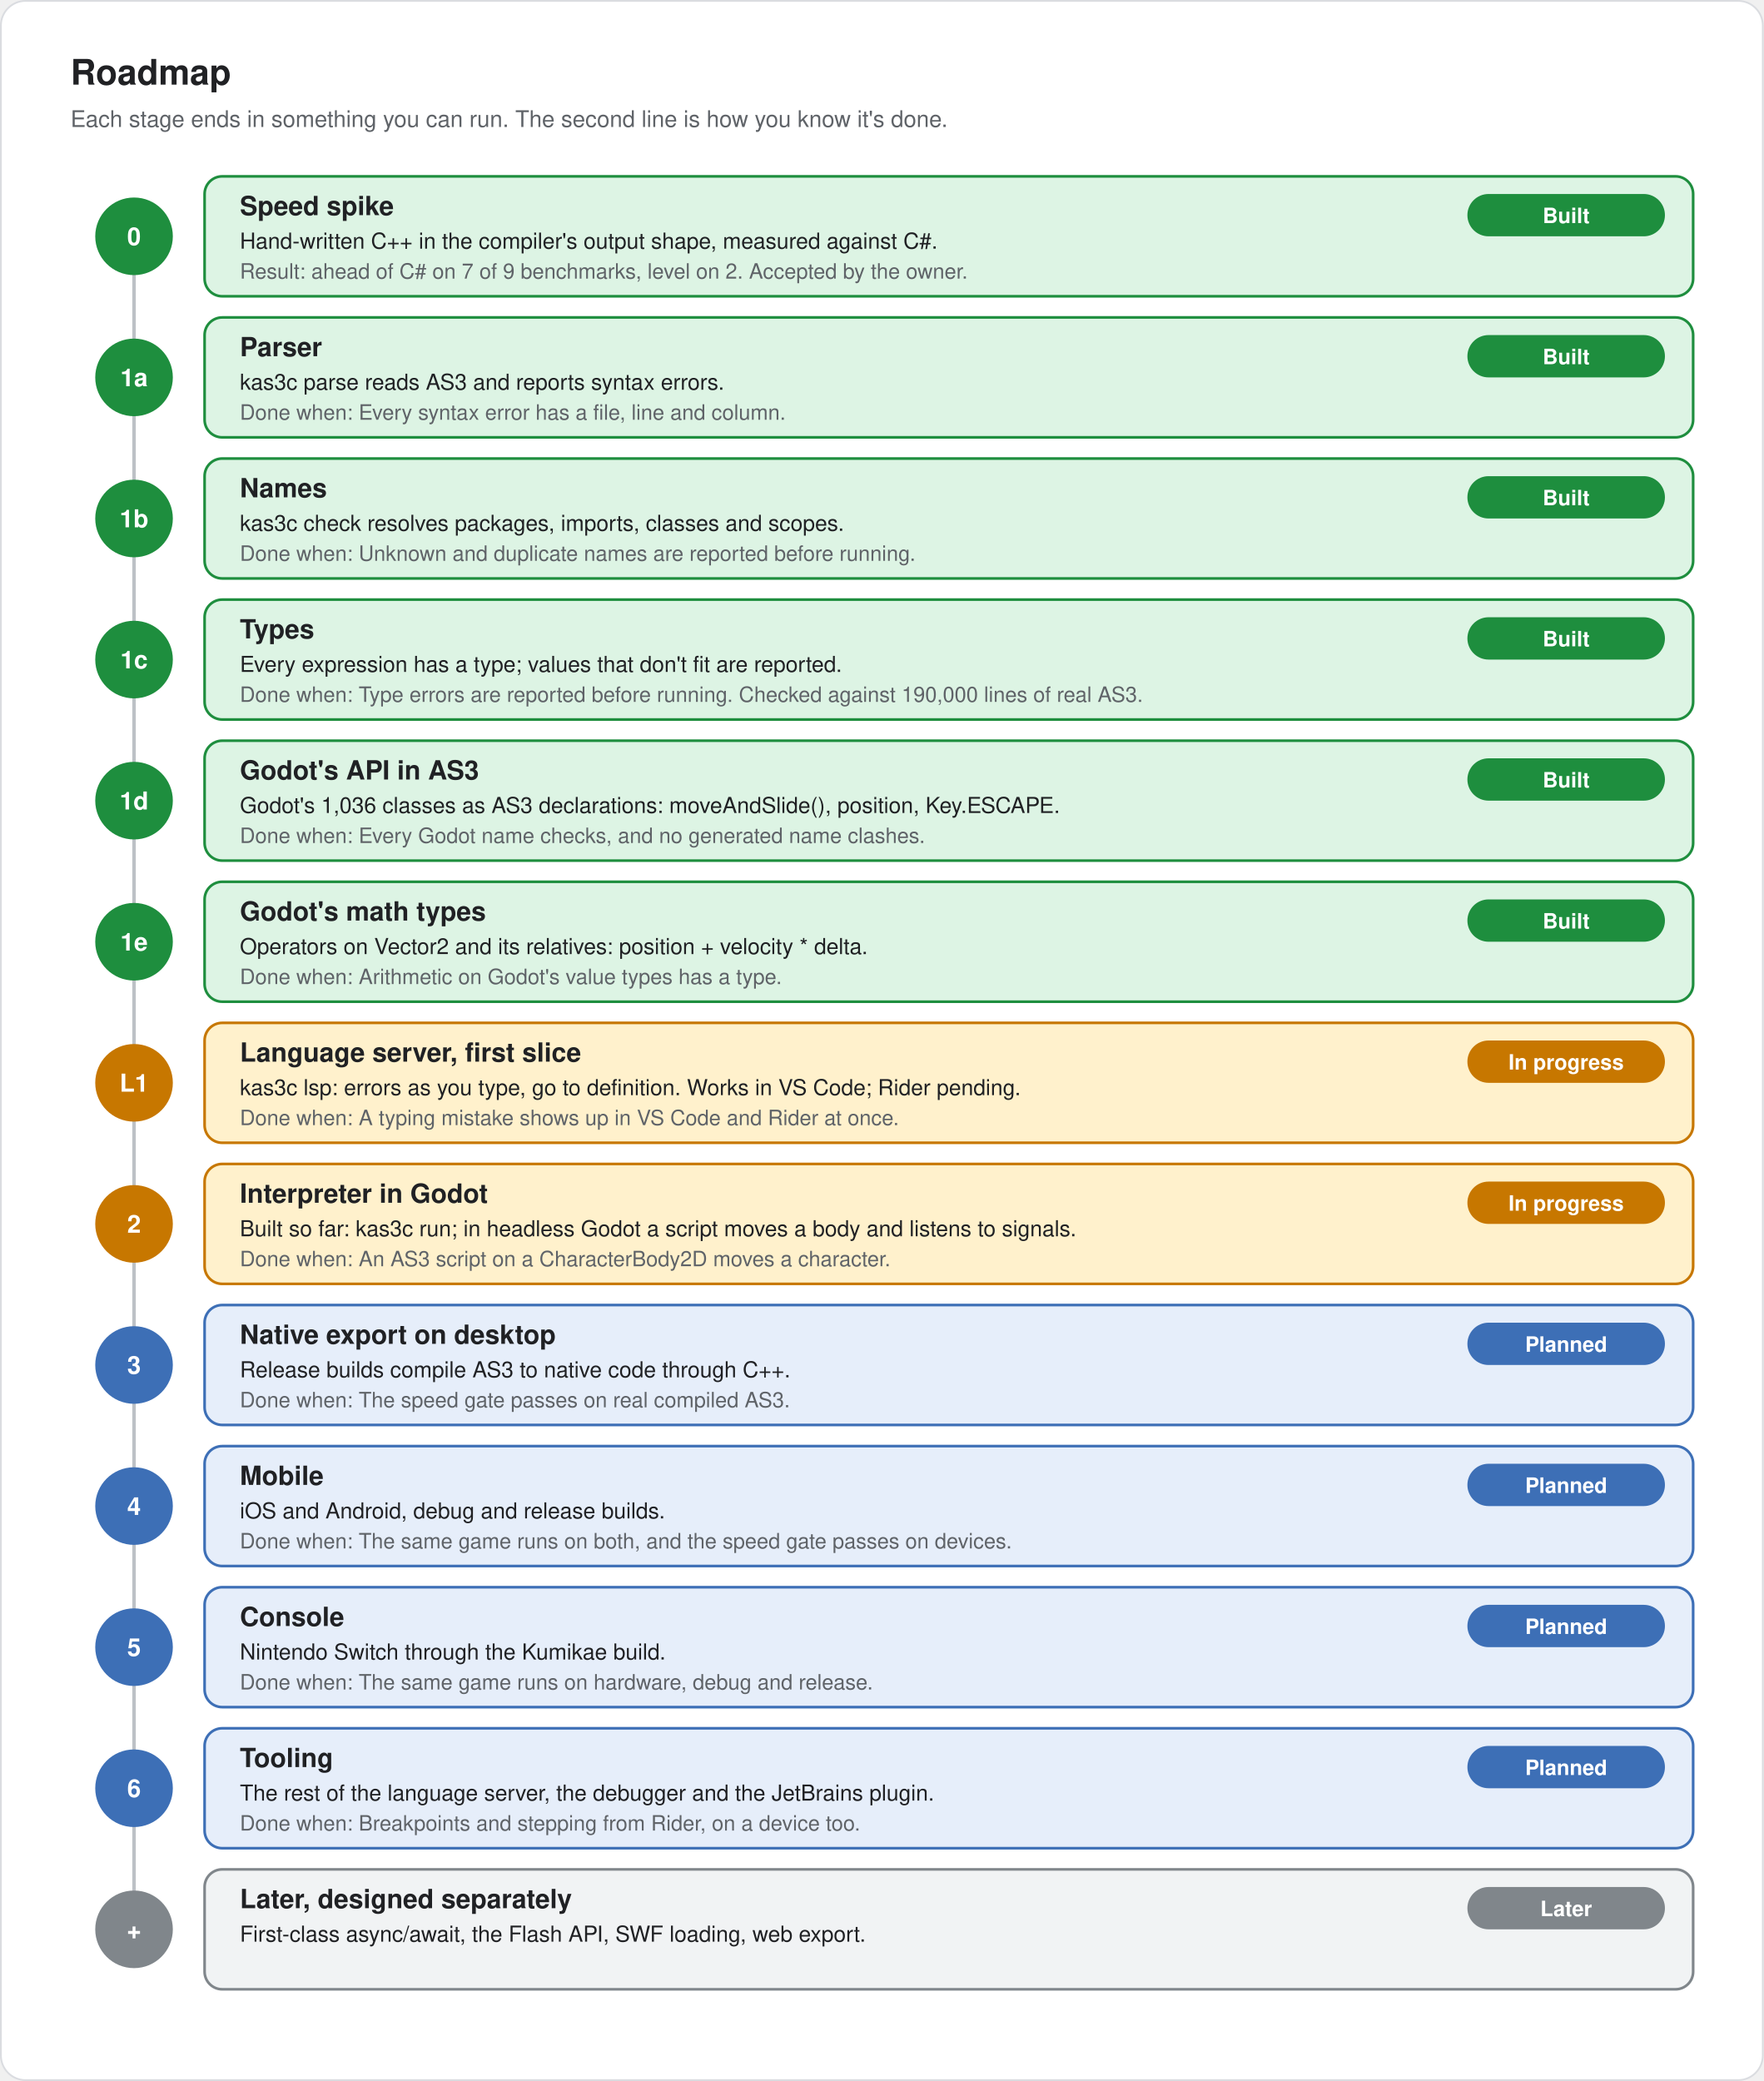
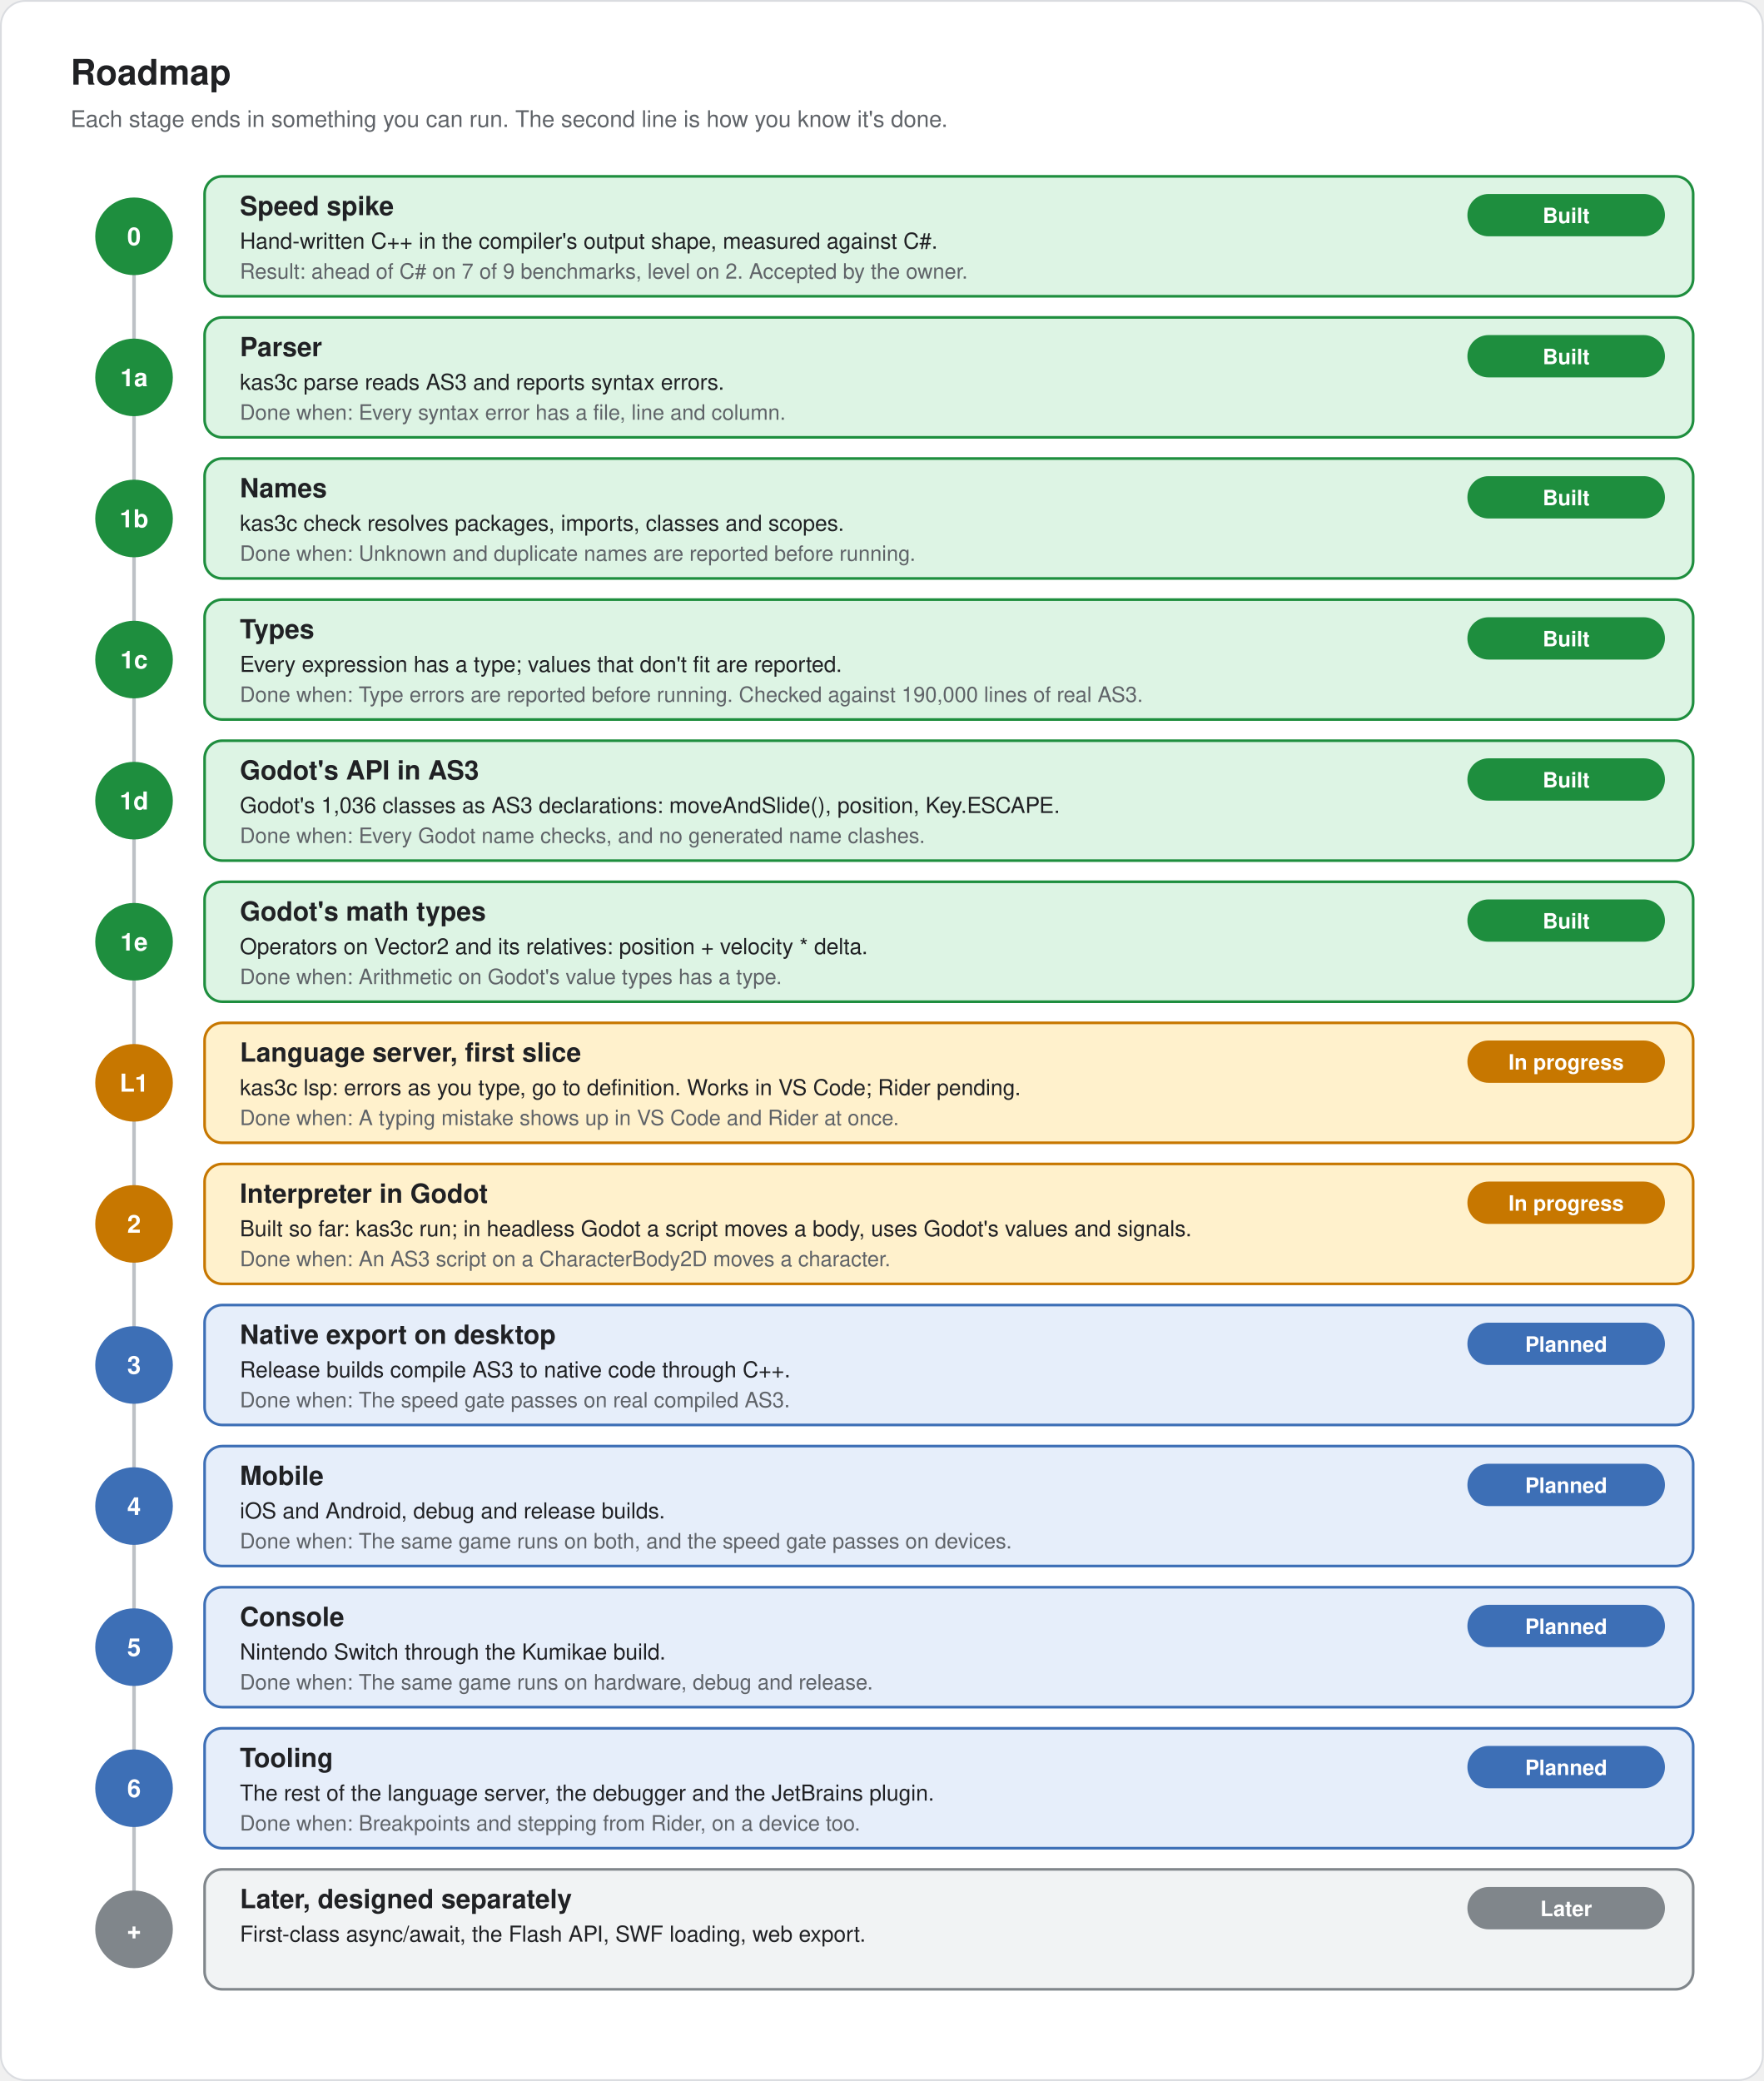
<svg xmlns="http://www.w3.org/2000/svg" viewBox="0 0 1000 1180" width="1000" height="1180" font-family="Helvetica Neue, Helvetica, Arial, sans-serif" role="img" aria-label="Roadmap">
  <defs>
    <marker id="arrow" viewBox="0 0 10 10" refX="9" refY="5" markerWidth="8" markerHeight="8" orient="auto-start-reverse">
      <path d="M0 0 L10 5 L0 10 z" fill="#5F6368" />
    </marker>
  </defs>
  <rect x="0.5" y="0.5" width="999" height="1179" rx="14" fill="#FFFFFF" stroke="#DADCE0" />
  <text x="40" y="48" font-size="20" text-anchor="start" font-weight="bold" fill="#202124">Roadmap</text>
  <text x="40" y="72" font-size="13" text-anchor="start" font-weight="normal" fill="#5F6368">Each stage ends in something you can run. The second line is how you know it's done.</text>
  <line x1="76" y1="134.0" x2="76" y2="1094.0" stroke="#BDC1C6" stroke-width="2" />
  <rect x="116" y="100" width="844" height="68" rx="10" fill="#DDF4E4" stroke="#1E8E3E" stroke-width="1.5" />
  <circle cx="76" cy="134.0" r="22" fill="#1E8E3E" />
  <text x="76" y="139.0" font-size="14" text-anchor="middle" font-weight="bold" fill="#FFFFFF">0</text>
  <text x="136" y="122" font-size="15" text-anchor="start" font-weight="bold" fill="#202124">Speed spike</text>
  <text x="136" y="141" font-size="12.5" text-anchor="start" font-weight="normal" fill="#202124">Hand-written C++ in the compiler's output shape, measured against C#.</text>
  <text x="136" y="158" font-size="12" text-anchor="start" font-weight="normal" fill="#5F6368">Result: ahead of C# on 7 of 9 benchmarks, level on 2. Accepted by the owner.</text>
  <rect x="832" y="110" width="112" height="24" rx="12.0" fill="#1E8E3E" />
  <text x="888.0" y="126.5" font-size="12" text-anchor="middle" font-weight="bold" fill="#FFFFFF">Built</text>
  <rect x="116" y="180" width="844" height="68" rx="10" fill="#DDF4E4" stroke="#1E8E3E" stroke-width="1.5" />
  <circle cx="76" cy="214.0" r="22" fill="#1E8E3E" />
  <text x="76" y="219.0" font-size="14" text-anchor="middle" font-weight="bold" fill="#FFFFFF">1a</text>
  <text x="136" y="202" font-size="15" text-anchor="start" font-weight="bold" fill="#202124">Parser</text>
  <text x="136" y="221" font-size="12.5" text-anchor="start" font-weight="normal" fill="#202124">kas3c parse reads AS3 and reports syntax errors.</text>
  <text x="136" y="238" font-size="12" text-anchor="start" font-weight="normal" fill="#5F6368">Done when: Every syntax error has a file, line and column.</text>
  <rect x="832" y="190" width="112" height="24" rx="12.0" fill="#1E8E3E" />
  <text x="888.0" y="206.5" font-size="12" text-anchor="middle" font-weight="bold" fill="#FFFFFF">Built</text>
  <rect x="116" y="260" width="844" height="68" rx="10" fill="#DDF4E4" stroke="#1E8E3E" stroke-width="1.5" />
  <circle cx="76" cy="294.0" r="22" fill="#1E8E3E" />
  <text x="76" y="299.0" font-size="14" text-anchor="middle" font-weight="bold" fill="#FFFFFF">1b</text>
  <text x="136" y="282" font-size="15" text-anchor="start" font-weight="bold" fill="#202124">Names</text>
  <text x="136" y="301" font-size="12.5" text-anchor="start" font-weight="normal" fill="#202124">kas3c check resolves packages, imports, classes and scopes.</text>
  <text x="136" y="318" font-size="12" text-anchor="start" font-weight="normal" fill="#5F6368">Done when: Unknown and duplicate names are reported before running.</text>
  <rect x="832" y="270" width="112" height="24" rx="12.0" fill="#1E8E3E" />
  <text x="888.0" y="286.5" font-size="12" text-anchor="middle" font-weight="bold" fill="#FFFFFF">Built</text>
  <rect x="116" y="340" width="844" height="68" rx="10" fill="#DDF4E4" stroke="#1E8E3E" stroke-width="1.5" />
  <circle cx="76" cy="374.0" r="22" fill="#1E8E3E" />
  <text x="76" y="379.0" font-size="14" text-anchor="middle" font-weight="bold" fill="#FFFFFF">1c</text>
  <text x="136" y="362" font-size="15" text-anchor="start" font-weight="bold" fill="#202124">Types</text>
  <text x="136" y="381" font-size="12.5" text-anchor="start" font-weight="normal" fill="#202124">Every expression has a type; values that don't fit are reported.</text>
  <text x="136" y="398" font-size="12" text-anchor="start" font-weight="normal" fill="#5F6368">Done when: Type errors are reported before running. Checked against 190,000 lines of real AS3.</text>
  <rect x="832" y="350" width="112" height="24" rx="12.0" fill="#1E8E3E" />
  <text x="888.0" y="366.5" font-size="12" text-anchor="middle" font-weight="bold" fill="#FFFFFF">Built</text>
  <rect x="116" y="420" width="844" height="68" rx="10" fill="#DDF4E4" stroke="#1E8E3E" stroke-width="1.5" />
  <circle cx="76" cy="454.0" r="22" fill="#1E8E3E" />
  <text x="76" y="459.0" font-size="14" text-anchor="middle" font-weight="bold" fill="#FFFFFF">1d</text>
  <text x="136" y="442" font-size="15" text-anchor="start" font-weight="bold" fill="#202124">Godot's API in AS3</text>
  <text x="136" y="461" font-size="12.5" text-anchor="start" font-weight="normal" fill="#202124">Godot's 1,036 classes as AS3 declarations: moveAndSlide(), position, Key.ESCAPE.</text>
  <text x="136" y="478" font-size="12" text-anchor="start" font-weight="normal" fill="#5F6368">Done when: Every Godot name checks, and no generated name clashes.</text>
  <rect x="832" y="430" width="112" height="24" rx="12.0" fill="#1E8E3E" />
  <text x="888.0" y="446.5" font-size="12" text-anchor="middle" font-weight="bold" fill="#FFFFFF">Built</text>
  <rect x="116" y="500" width="844" height="68" rx="10" fill="#DDF4E4" stroke="#1E8E3E" stroke-width="1.5" />
  <circle cx="76" cy="534.0" r="22" fill="#1E8E3E" />
  <text x="76" y="539.0" font-size="14" text-anchor="middle" font-weight="bold" fill="#FFFFFF">1e</text>
  <text x="136" y="522" font-size="15" text-anchor="start" font-weight="bold" fill="#202124">Godot's math types</text>
  <text x="136" y="541" font-size="12.5" text-anchor="start" font-weight="normal" fill="#202124">Operators on Vector2 and its relatives: position + velocity * delta.</text>
  <text x="136" y="558" font-size="12" text-anchor="start" font-weight="normal" fill="#5F6368">Done when: Arithmetic on Godot's value types has a type.</text>
  <rect x="832" y="510" width="112" height="24" rx="12.0" fill="#1E8E3E" />
  <text x="888.0" y="526.5" font-size="12" text-anchor="middle" font-weight="bold" fill="#FFFFFF">Built</text>
  <rect x="116" y="580" width="844" height="68" rx="10" fill="#FFF1CC" stroke="#C77700" stroke-width="1.5" />
  <circle cx="76" cy="614.0" r="22" fill="#C77700" />
  <text x="76" y="619.0" font-size="14" text-anchor="middle" font-weight="bold" fill="#FFFFFF">L1</text>
  <text x="136" y="602" font-size="15" text-anchor="start" font-weight="bold" fill="#202124">Language server, first slice</text>
  <text x="136" y="621" font-size="12.5" text-anchor="start" font-weight="normal" fill="#202124">kas3c lsp: errors as you type, go to definition. Works in VS Code; Rider pending.</text>
  <text x="136" y="638" font-size="12" text-anchor="start" font-weight="normal" fill="#5F6368">Done when: A typing mistake shows up in VS Code and Rider at once.</text>
  <rect x="832" y="590" width="112" height="24" rx="12.0" fill="#C77700" />
  <text x="888.0" y="606.5" font-size="12" text-anchor="middle" font-weight="bold" fill="#FFFFFF">In progress</text>
  <rect x="116" y="660" width="844" height="68" rx="10" fill="#FFF1CC" stroke="#C77700" stroke-width="1.5" />
  <circle cx="76" cy="694.0" r="22" fill="#C77700" />
  <text x="76" y="699.0" font-size="14" text-anchor="middle" font-weight="bold" fill="#FFFFFF">2</text>
  <text x="136" y="682" font-size="15" text-anchor="start" font-weight="bold" fill="#202124">Interpreter in Godot</text>
-   <text x="136" y="701" font-size="12.5" text-anchor="start" font-weight="normal" fill="#202124">Built so far: kas3c run; in headless Godot a script moves a body and listens to signals.</text>
+   <text x="136" y="701" font-size="12.5" text-anchor="start" font-weight="normal" fill="#202124">Built so far: kas3c run; in headless Godot a script moves a body, uses Godot's values and signals.</text>
  <text x="136" y="718" font-size="12" text-anchor="start" font-weight="normal" fill="#5F6368">Done when: An AS3 script on a CharacterBody2D moves a character.</text>
  <rect x="832" y="670" width="112" height="24" rx="12.0" fill="#C77700" />
  <text x="888.0" y="686.5" font-size="12" text-anchor="middle" font-weight="bold" fill="#FFFFFF">In progress</text>
  <rect x="116" y="740" width="844" height="68" rx="10" fill="#E6EEFA" stroke="#3D6FB6" stroke-width="1.5" />
  <circle cx="76" cy="774.0" r="22" fill="#3D6FB6" />
  <text x="76" y="779.0" font-size="14" text-anchor="middle" font-weight="bold" fill="#FFFFFF">3</text>
  <text x="136" y="762" font-size="15" text-anchor="start" font-weight="bold" fill="#202124">Native export on desktop</text>
  <text x="136" y="781" font-size="12.5" text-anchor="start" font-weight="normal" fill="#202124">Release builds compile AS3 to native code through C++.</text>
  <text x="136" y="798" font-size="12" text-anchor="start" font-weight="normal" fill="#5F6368">Done when: The speed gate passes on real compiled AS3.</text>
  <rect x="832" y="750" width="112" height="24" rx="12.0" fill="#3D6FB6" />
  <text x="888.0" y="766.5" font-size="12" text-anchor="middle" font-weight="bold" fill="#FFFFFF">Planned</text>
  <rect x="116" y="820" width="844" height="68" rx="10" fill="#E6EEFA" stroke="#3D6FB6" stroke-width="1.5" />
  <circle cx="76" cy="854.0" r="22" fill="#3D6FB6" />
  <text x="76" y="859.0" font-size="14" text-anchor="middle" font-weight="bold" fill="#FFFFFF">4</text>
  <text x="136" y="842" font-size="15" text-anchor="start" font-weight="bold" fill="#202124">Mobile</text>
  <text x="136" y="861" font-size="12.5" text-anchor="start" font-weight="normal" fill="#202124">iOS and Android, debug and release builds.</text>
  <text x="136" y="878" font-size="12" text-anchor="start" font-weight="normal" fill="#5F6368">Done when: The same game runs on both, and the speed gate passes on devices.</text>
  <rect x="832" y="830" width="112" height="24" rx="12.0" fill="#3D6FB6" />
  <text x="888.0" y="846.5" font-size="12" text-anchor="middle" font-weight="bold" fill="#FFFFFF">Planned</text>
  <rect x="116" y="900" width="844" height="68" rx="10" fill="#E6EEFA" stroke="#3D6FB6" stroke-width="1.5" />
  <circle cx="76" cy="934.0" r="22" fill="#3D6FB6" />
  <text x="76" y="939.0" font-size="14" text-anchor="middle" font-weight="bold" fill="#FFFFFF">5</text>
  <text x="136" y="922" font-size="15" text-anchor="start" font-weight="bold" fill="#202124">Console</text>
  <text x="136" y="941" font-size="12.5" text-anchor="start" font-weight="normal" fill="#202124">Nintendo Switch through the Kumikae build.</text>
  <text x="136" y="958" font-size="12" text-anchor="start" font-weight="normal" fill="#5F6368">Done when: The same game runs on hardware, debug and release.</text>
  <rect x="832" y="910" width="112" height="24" rx="12.0" fill="#3D6FB6" />
  <text x="888.0" y="926.5" font-size="12" text-anchor="middle" font-weight="bold" fill="#FFFFFF">Planned</text>
  <rect x="116" y="980" width="844" height="68" rx="10" fill="#E6EEFA" stroke="#3D6FB6" stroke-width="1.5" />
  <circle cx="76" cy="1014.0" r="22" fill="#3D6FB6" />
  <text x="76" y="1019.0" font-size="14" text-anchor="middle" font-weight="bold" fill="#FFFFFF">6</text>
  <text x="136" y="1002" font-size="15" text-anchor="start" font-weight="bold" fill="#202124">Tooling</text>
  <text x="136" y="1021" font-size="12.5" text-anchor="start" font-weight="normal" fill="#202124">The rest of the language server, the debugger and the JetBrains plugin.</text>
  <text x="136" y="1038" font-size="12" text-anchor="start" font-weight="normal" fill="#5F6368">Done when: Breakpoints and stepping from Rider, on a device too.</text>
  <rect x="832" y="990" width="112" height="24" rx="12.0" fill="#3D6FB6" />
  <text x="888.0" y="1006.5" font-size="12" text-anchor="middle" font-weight="bold" fill="#FFFFFF">Planned</text>
  <rect x="116" y="1060" width="844" height="68" rx="10" fill="#F1F3F4" stroke="#80868B" stroke-width="1.5" />
  <circle cx="76" cy="1094.0" r="22" fill="#80868B" />
  <text x="76" y="1099.0" font-size="14" text-anchor="middle" font-weight="bold" fill="#FFFFFF">+</text>
  <text x="136" y="1082" font-size="15" text-anchor="start" font-weight="bold" fill="#202124">Later, designed separately</text>
  <text x="136" y="1101" font-size="12.5" text-anchor="start" font-weight="normal" fill="#202124">First-class async/await, the Flash API, SWF loading, web export.</text>
  <rect x="832" y="1070" width="112" height="24" rx="12.0" fill="#80868B" />
  <text x="888.0" y="1086.5" font-size="12" text-anchor="middle" font-weight="bold" fill="#FFFFFF">Later</text>
</svg>
